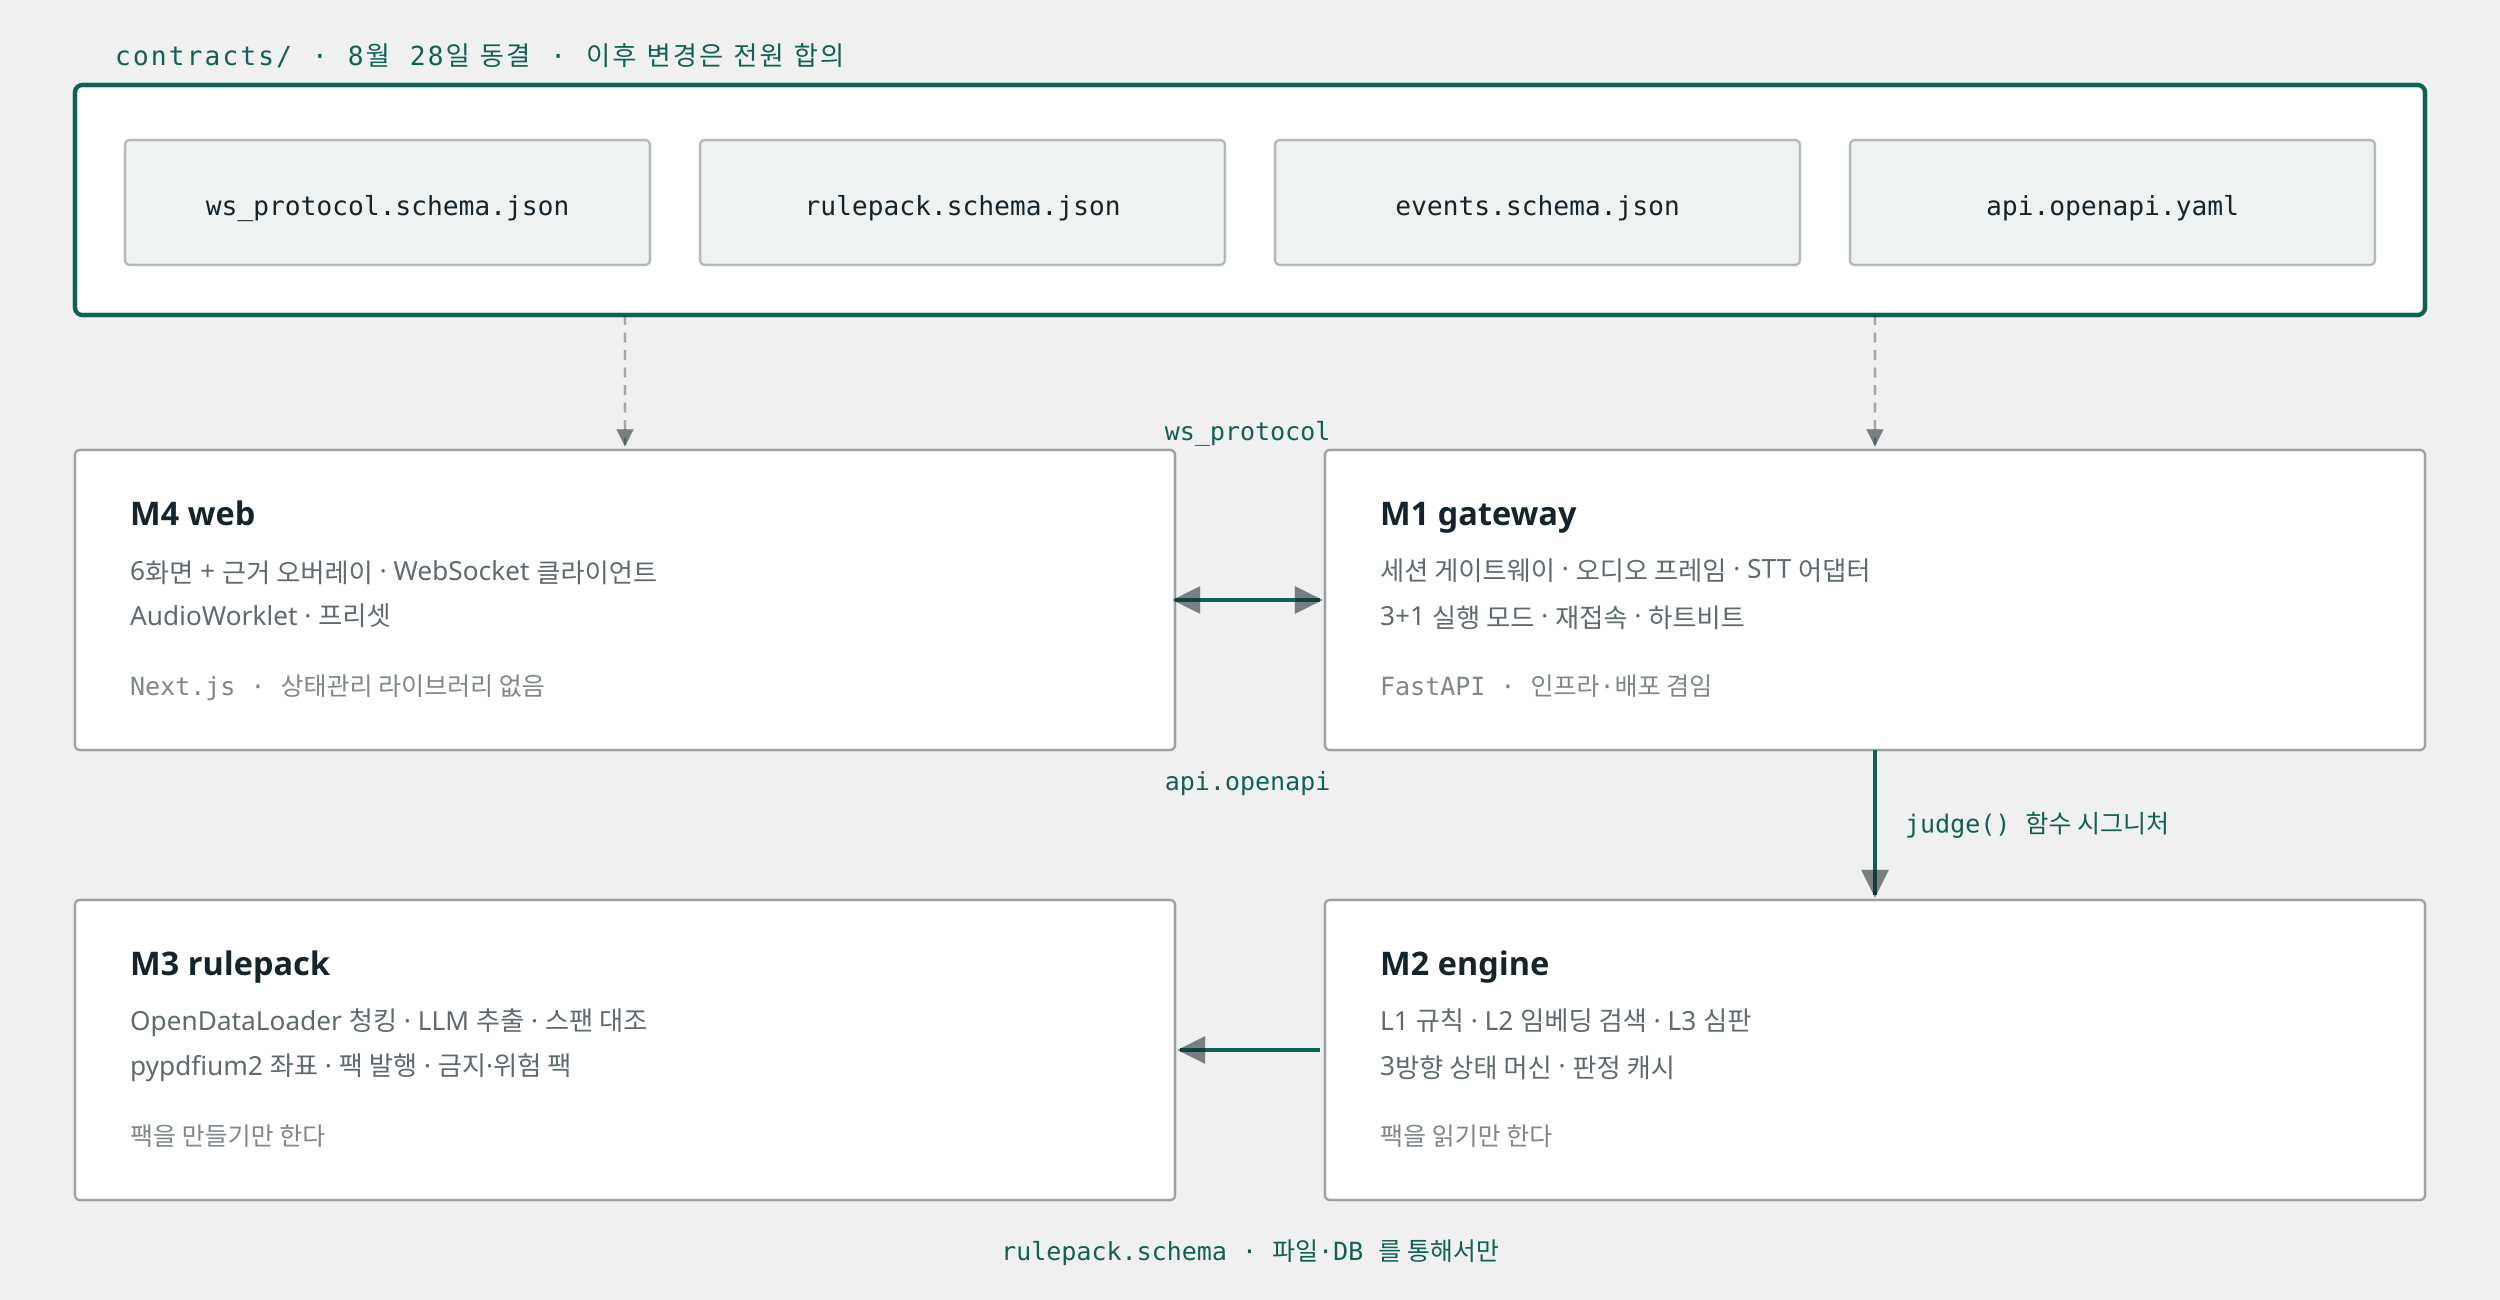
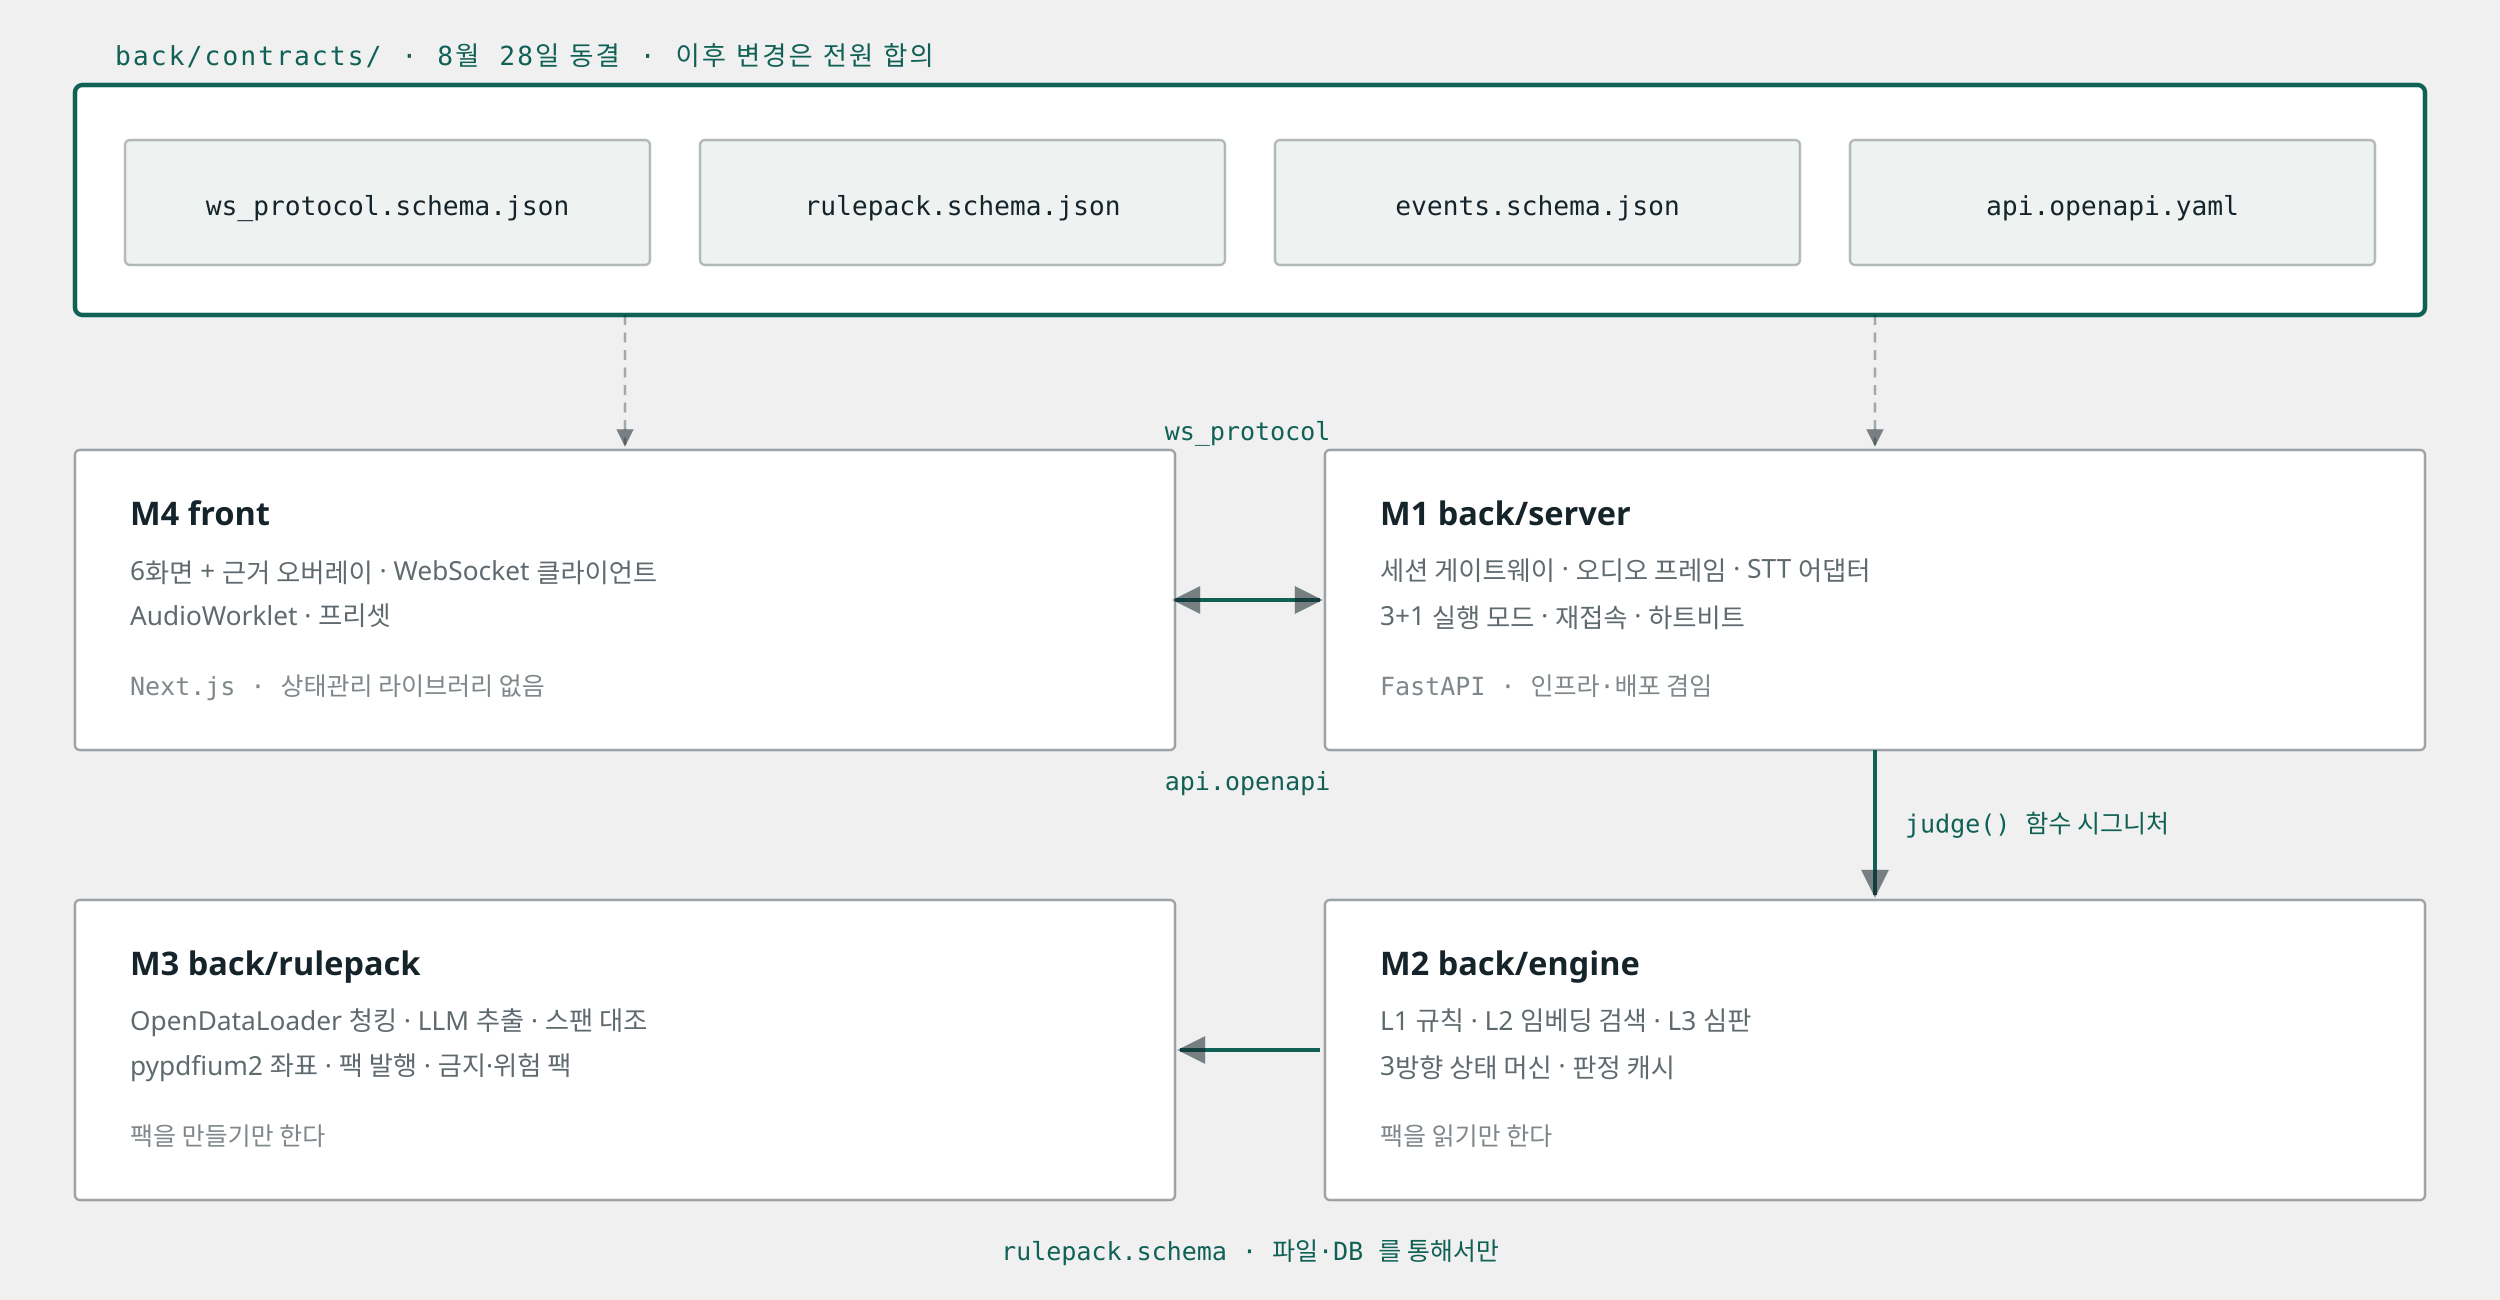
- <svg xmlns="http://www.w3.org/2000/svg" width="1000" height="520" font-family="'IBM Plex Sans KR', 'Malgun Gothic', sans-serif" viewBox="0 0 1000 520" role="img" aria-label="contracts 디렉토리의 스키마 네 개를 8월 28일에 동결하고, M4 web과 M1 gateway는 WebSocket 프로토콜로, M1과 M2 engine은 함수 시그니처로, M2와 M3 rulepack은 규정 팩 스키마로만 만나는 모듈 경계도">
+ <svg xmlns="http://www.w3.org/2000/svg" width="1000" height="520" font-family="'IBM Plex Sans KR', 'Malgun Gothic', sans-serif" viewBox="0 0 1000 520" role="img" aria-label="back/contracts 디렉토리의 스키마 네 개를 8월 28일에 동결하고, M4 front와 M1 back/server는 WebSocket 프로토콜로, M1과 M2 back/engine은 함수 시그니처로, M2와 M3 back/rulepack은 규정 팩 스키마로만 만나는 모듈 경계도">
  <defs>
    <marker id="a4" viewBox="0 0 10 10" refX="9" refY="5" markerWidth="7" markerHeight="7" orient="auto-start-reverse">
      <path d="M0 0 L10 5 L0 10 z" fill="#15242B" fill-opacity=".55" />
    </marker>
  </defs>
  <rect x="30" y="34" width="940" height="92" rx="3" fill="#FFFFFF" stroke="#0F6055" stroke-width="1.8" />
-   <text x="46" y="26" font-size="10.5" font-family="'IBM Plex Mono', Consolas, monospace" letter-spacing=".08em" fill="#0F6055">contracts/ · 8월 28일 동결 · 이후 변경은 전원 합의</text>
+   <text x="46" y="26" font-size="10.5" font-family="'IBM Plex Mono', Consolas, monospace" letter-spacing=".08em" fill="#0F6055">back/contracts/ · 8월 28일 동결 · 이후 변경은 전원 합의</text>
  <rect x="50" y="56" width="210" height="50" rx="2" fill="#EEF3F2" stroke="#15242B" stroke-opacity=".3" />
  <text x="155" y="86" text-anchor="middle" font-size="10.5" font-family="'IBM Plex Mono', Consolas, monospace" fill="#15242B">ws_protocol.schema.json</text>
  <rect x="280" y="56" width="210" height="50" rx="2" fill="#EEF3F2" stroke="#15242B" stroke-opacity=".3" />
  <text x="385" y="86" text-anchor="middle" font-size="10.5" font-family="'IBM Plex Mono', Consolas, monospace" fill="#15242B">rulepack.schema.json</text>
  <rect x="510" y="56" width="210" height="50" rx="2" fill="#EEF3F2" stroke="#15242B" stroke-opacity=".3" />
  <text x="615" y="86" text-anchor="middle" font-size="10.5" font-family="'IBM Plex Mono', Consolas, monospace" fill="#15242B">events.schema.json</text>
  <rect x="740" y="56" width="210" height="50" rx="2" fill="#EEF3F2" stroke="#15242B" stroke-opacity=".3" />
  <text x="845" y="86" text-anchor="middle" font-size="10.5" font-family="'IBM Plex Mono', Consolas, monospace" fill="#15242B">api.openapi.yaml</text>
  <rect x="30" y="180" width="440" height="120" rx="2" fill="#FFFFFF" stroke="#15242B" stroke-opacity=".4" />
-   <text x="52" y="210" font-size="13" font-weight="600" fill="#15242B">M4 web</text>
+   <text x="52" y="210" font-size="13" font-weight="600" fill="#15242B">M4 front</text>
  <text x="52" y="232" font-size="10.5" fill="#15242B" opacity=".68">6화면 + 근거 오버레이 · WebSocket 클라이언트</text>
  <text x="52" y="250" font-size="10.5" fill="#15242B" opacity=".68">AudioWorklet · 프리셋</text>
  <text x="52" y="278" font-size="10" font-family="'IBM Plex Mono', Consolas, monospace" fill="#15242B" opacity=".55">Next.js · 상태관리 라이브러리 없음</text>
  <rect x="530" y="180" width="440" height="120" rx="2" fill="#FFFFFF" stroke="#15242B" stroke-opacity=".4" />
-   <text x="552" y="210" font-size="13" font-weight="600" fill="#15242B">M1 gateway</text>
+   <text x="552" y="210" font-size="13" font-weight="600" fill="#15242B">M1 back/server</text>
  <text x="552" y="232" font-size="10.5" fill="#15242B" opacity=".68">세션 게이트웨이 · 오디오 프레임 · STT 어댑터</text>
  <text x="552" y="250" font-size="10.5" fill="#15242B" opacity=".68">3+1 실행 모드 · 재접속 · 하트비트</text>
  <text x="552" y="278" font-size="10" font-family="'IBM Plex Mono', Consolas, monospace" fill="#15242B" opacity=".55">FastAPI · 인프라·배포 겸임</text>
  <rect x="530" y="360" width="440" height="120" rx="2" fill="#FFFFFF" stroke="#15242B" stroke-opacity=".4" />
-   <text x="552" y="390" font-size="13" font-weight="600" fill="#15242B">M2 engine</text>
+   <text x="552" y="390" font-size="13" font-weight="600" fill="#15242B">M2 back/engine</text>
  <text x="552" y="412" font-size="10.5" fill="#15242B" opacity=".68">L1 규칙 · L2 임베딩 검색 · L3 심판</text>
  <text x="552" y="430" font-size="10.5" fill="#15242B" opacity=".68">3방향 상태 머신 · 판정 캐시</text>
  <text x="552" y="458" font-size="10" font-family="'IBM Plex Mono', Consolas, monospace" fill="#15242B" opacity=".55">팩을 읽기만 한다</text>
  <rect x="30" y="360" width="440" height="120" rx="2" fill="#FFFFFF" stroke="#15242B" stroke-opacity=".4" />
-   <text x="52" y="390" font-size="13" font-weight="600" fill="#15242B">M3 rulepack</text>
+   <text x="52" y="390" font-size="13" font-weight="600" fill="#15242B">M3 back/rulepack</text>
  <text x="52" y="412" font-size="10.5" fill="#15242B" opacity=".68">OpenDataLoader 청킹 · LLM 추출 · 스팬 대조</text>
  <text x="52" y="430" font-size="10.5" fill="#15242B" opacity=".68">pypdfium2 좌표 · 팩 발행 · 금지·위험 팩</text>
  <text x="52" y="458" font-size="10" font-family="'IBM Plex Mono', Consolas, monospace" fill="#15242B" opacity=".55">팩을 만들기만 한다</text>
  <line x1="470" y1="240" x2="528" y2="240" stroke="#0F6055" stroke-width="1.6" marker-end="url(#a4)" marker-start="url(#a4)" />
  <text x="499" y="176" text-anchor="middle" font-size="10" font-family="'IBM Plex Mono', Consolas, monospace" fill="#0F6055">ws_protocol</text>
  <text x="499" y="316" text-anchor="middle" font-size="10" font-family="'IBM Plex Mono', Consolas, monospace" fill="#0F6055">api.openapi</text>
  <line x1="750" y1="300" x2="750" y2="358" stroke="#0F6055" stroke-width="1.6" marker-end="url(#a4)" />
  <text x="762" y="333" font-size="10" font-family="'IBM Plex Mono', Consolas, monospace" fill="#0F6055">judge() 함수 시그니처</text>
  <line x1="528" y1="420" x2="472" y2="420" stroke="#0F6055" stroke-width="1.6" marker-end="url(#a4)" />
  <text x="500" y="504" text-anchor="middle" font-size="10" font-family="'IBM Plex Mono', Consolas, monospace" fill="#0F6055">rulepack.schema · 파일·DB 를 통해서만</text>
  <line x1="250" y1="126" x2="250" y2="178" stroke="#15242B" stroke-opacity=".35" stroke-dasharray="4 3" marker-end="url(#a4)" />
  <line x1="750" y1="126" x2="750" y2="178" stroke="#15242B" stroke-opacity=".35" stroke-dasharray="4 3" marker-end="url(#a4)" />
  <line x1="250" y1="126" x2="250" y2="358" stroke="#15242B" stroke-opacity="0" />
</svg>
